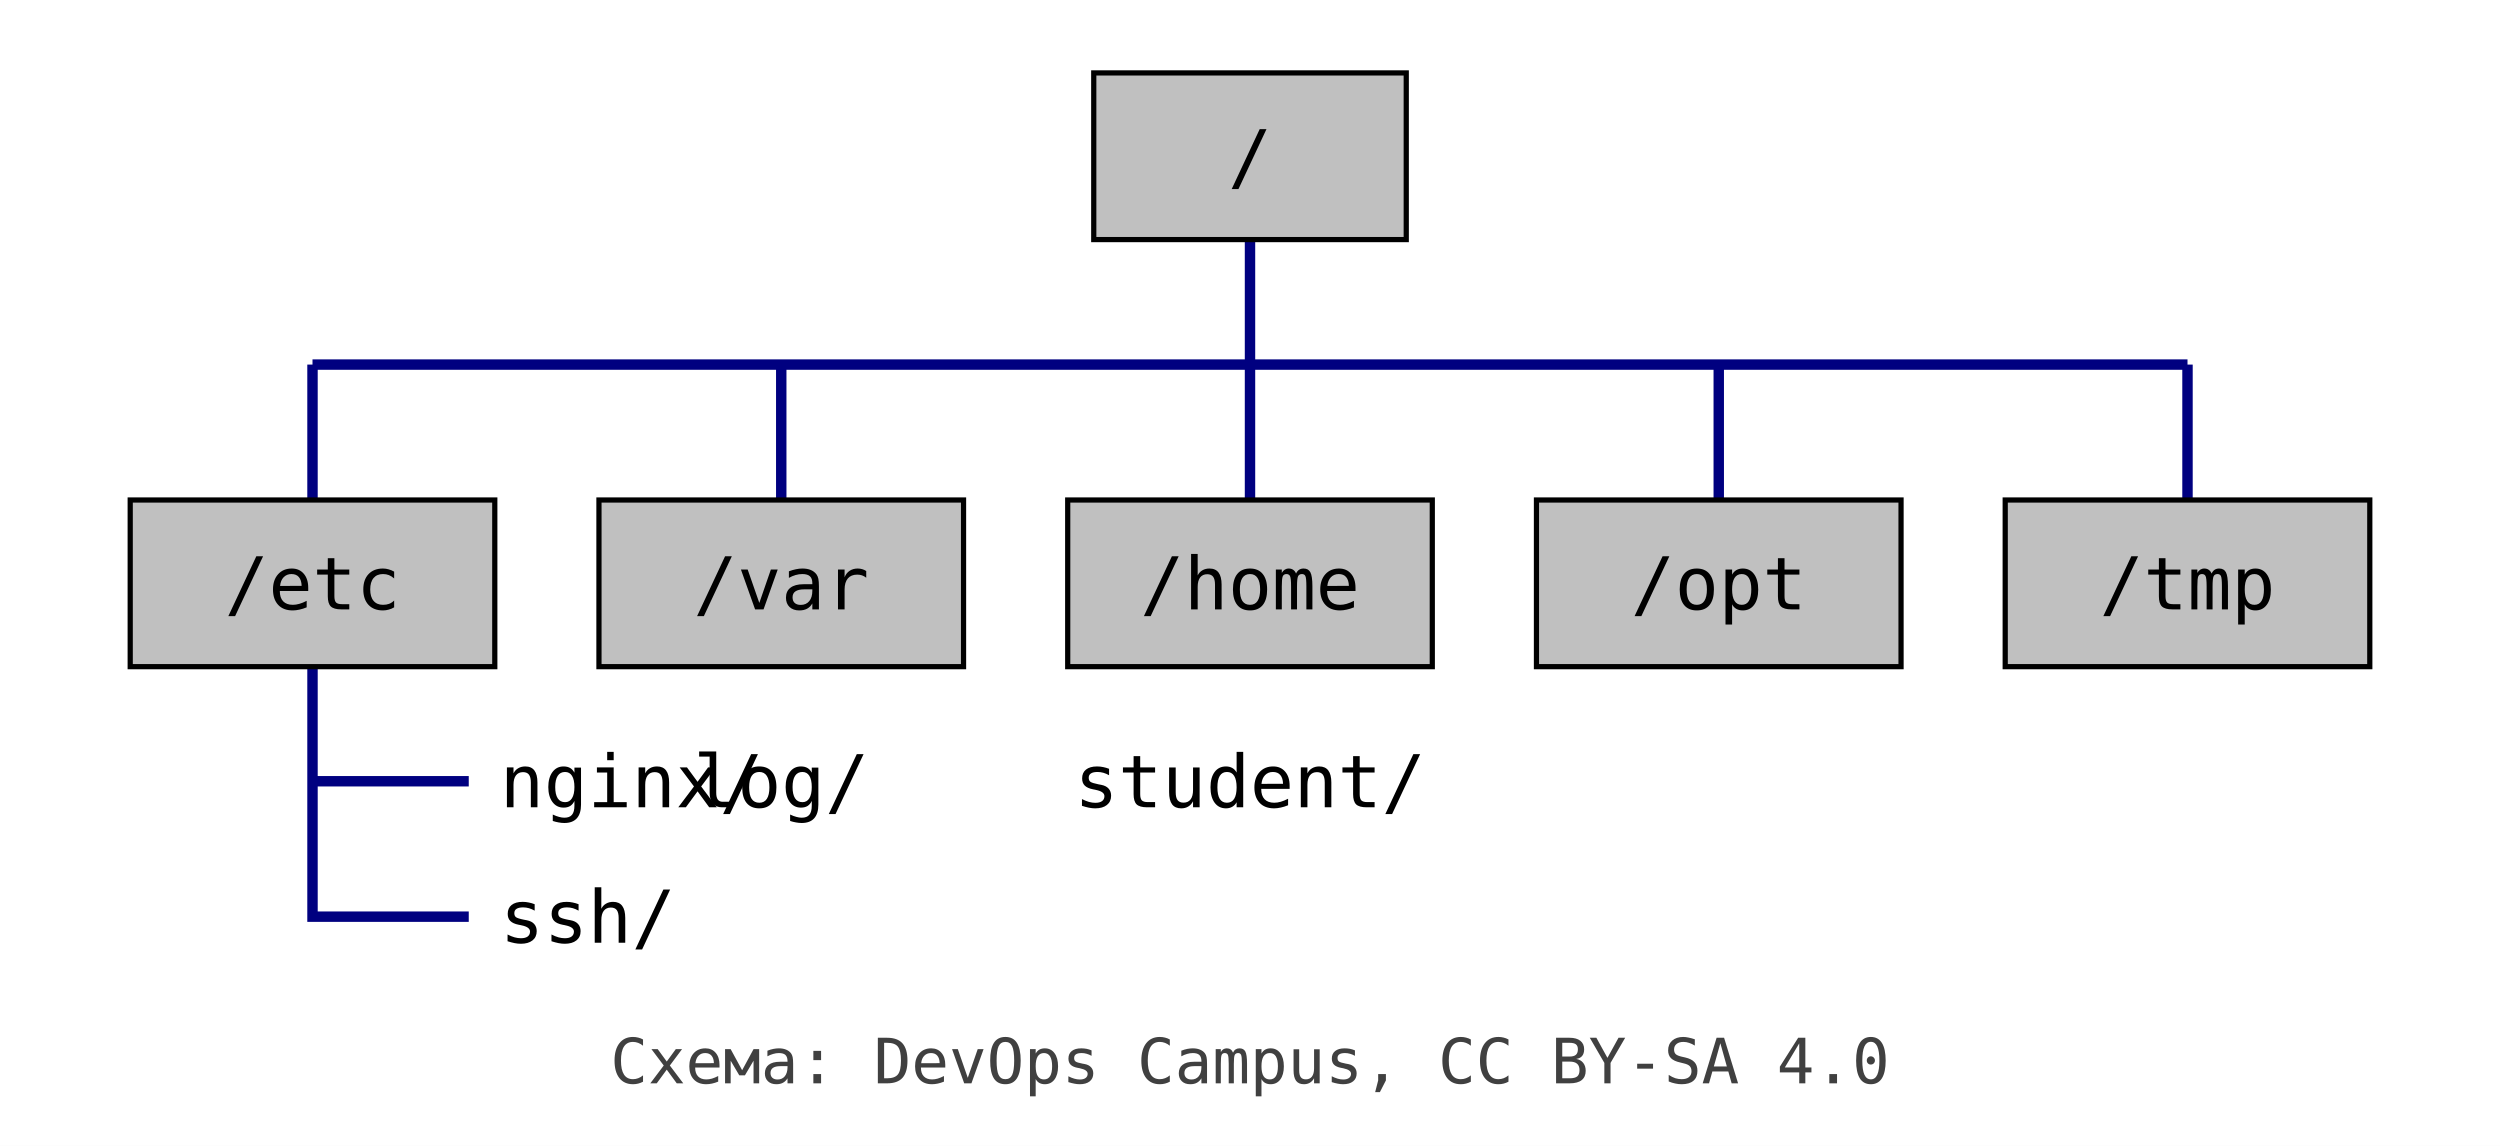
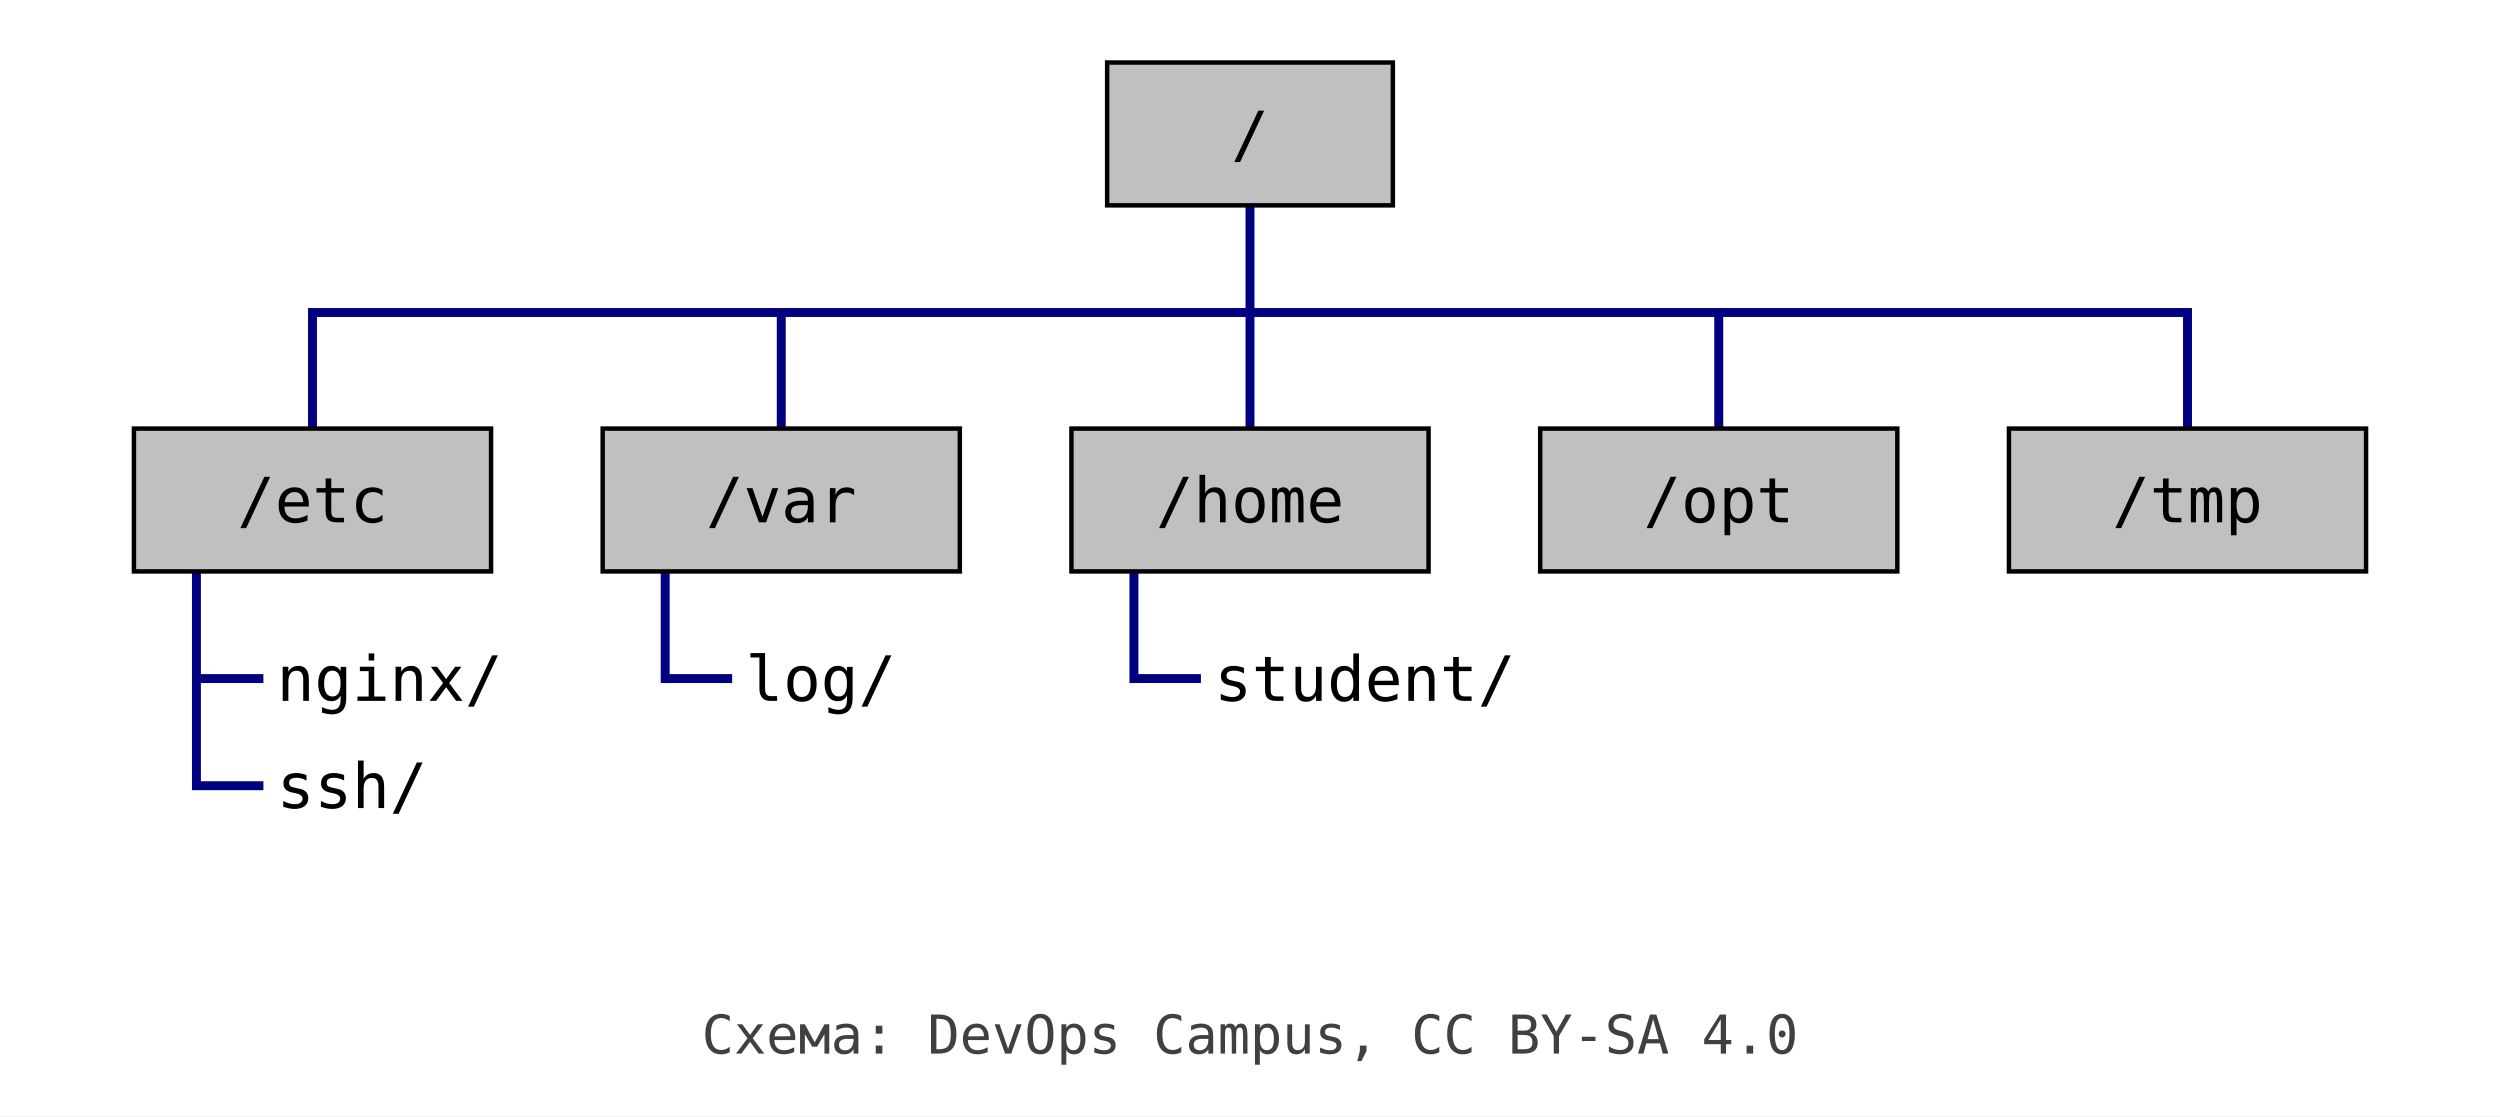
- <svg xmlns="http://www.w3.org/2000/svg" viewBox="0 0 480 220" font-family="monospace" font-size="14">
-   <rect width="480" height="220" fill="#ffffff" />
-   <g fill="none" stroke="#000080" stroke-width="2">
-     <path d="M240 46 V70 M60 70 H420 M60 70 V96 M150 70 V96 M240 70 V96 M330 70 V96 M420 70 V96" />
-     <path d="M60 128 V150 H90 M60 150 V176 H90" />
+ <svg xmlns="http://www.w3.org/2000/svg" viewBox="0 0 560 250" font-family="monospace" font-size="14">
+   <rect width="560" height="250" fill="#ffffff" />
+   <g fill="none" stroke="#000080" stroke-width="2" stroke-linecap="square">
+     <path d="M280 46 V70 M70 70 H490 M70 70 V96 M175 70 V96 M280 70 V96 M385 70 V96 M490 70 V96" />
+     <path d="M44 128 V176 M44 152 H58 M44 176 H58" />
+     <path d="M149 128 V152 H163" />
+     <path d="M254 128 V152 H268" />
  </g>
  <g fill="#c0c0c0" stroke="#000000">
-     <rect x="210" y="14" width="60" height="32" />
-     <rect x="25" y="96" width="70" height="32" />
-     <rect x="115" y="96" width="70" height="32" />
-     <rect x="205" y="96" width="70" height="32" />
-     <rect x="295" y="96" width="70" height="32" />
-     <rect x="385" y="96" width="70" height="32" />
+     <rect x="248" y="14" width="64" height="32" />
+     <rect x="30" y="96" width="80" height="32" />
+     <rect x="135" y="96" width="80" height="32" />
+     <rect x="240" y="96" width="80" height="32" />
+     <rect x="345" y="96" width="80" height="32" />
+     <rect x="450" y="96" width="80" height="32" />
  </g>
  <g fill="#000000" text-anchor="middle">
-     <text x="240" y="35">/</text>
-     <text x="60" y="117">/etc</text>
-     <text x="150" y="117">/var</text>
-     <text x="240" y="117">/home</text>
-     <text x="330" y="117">/opt</text>
-     <text x="420" y="117">/tmp</text>
+     <text x="280" y="35">/</text>
+     <text x="70" y="117">/etc</text>
+     <text x="175" y="117">/var</text>
+     <text x="280" y="117">/home</text>
+     <text x="385" y="117">/opt</text>
+     <text x="490" y="117">/tmp</text>
  </g>
  <g fill="#000000">
-     <text x="96" y="155">nginx/</text>
-     <text x="96" y="181">ssh/</text>
+     <text x="62" y="157">nginx/</text>
+     <text x="62" y="181">ssh/</text>
+     <text x="167" y="157">log/</text>
+     <text x="272" y="157">student/</text>
  </g>
-   <g fill="#000000">
-     <text x="150" y="155" text-anchor="middle">log/</text>
-     <text x="240" y="155" text-anchor="middle">student/</text>
-   </g>
-   <text x="240" y="208" fill="#404040" text-anchor="middle" font-size="12">Схема: DevOps Campus, CC BY-SA 4.0</text>
+   <text x="280" y="236" fill="#404040" text-anchor="middle" font-size="12">Схема: DevOps Campus, CC BY-SA 4.0</text>
</svg>
